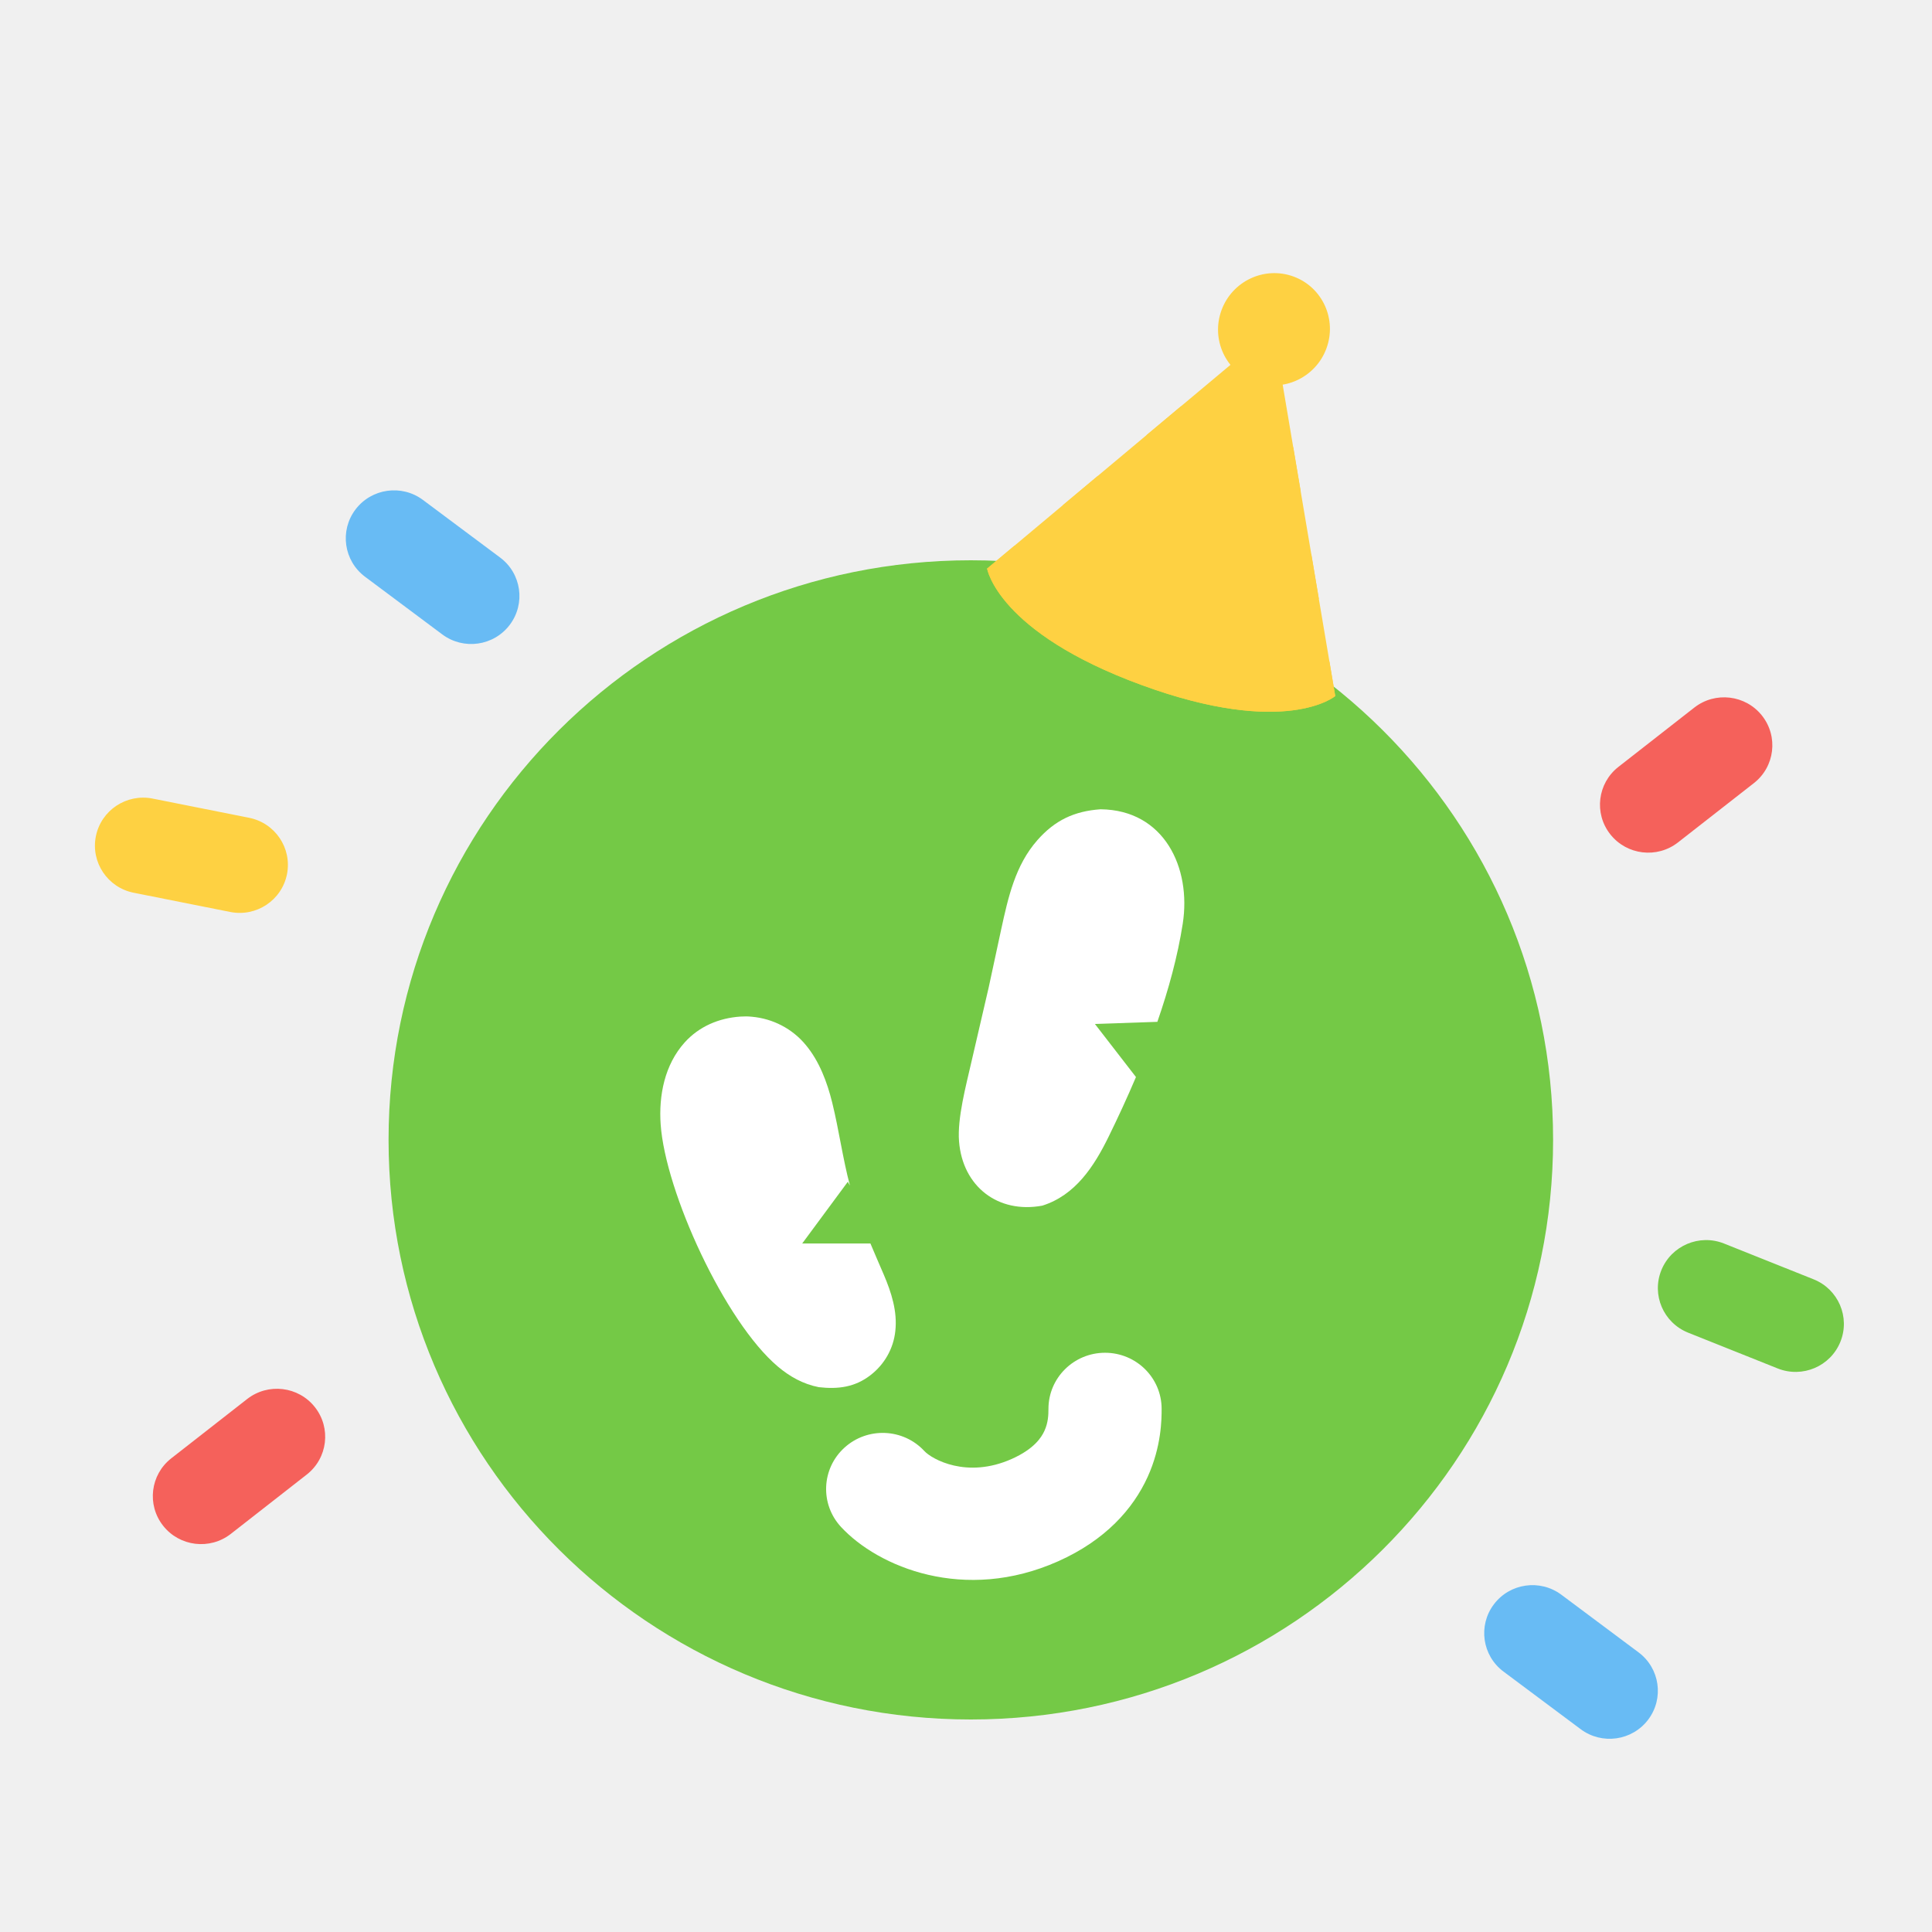
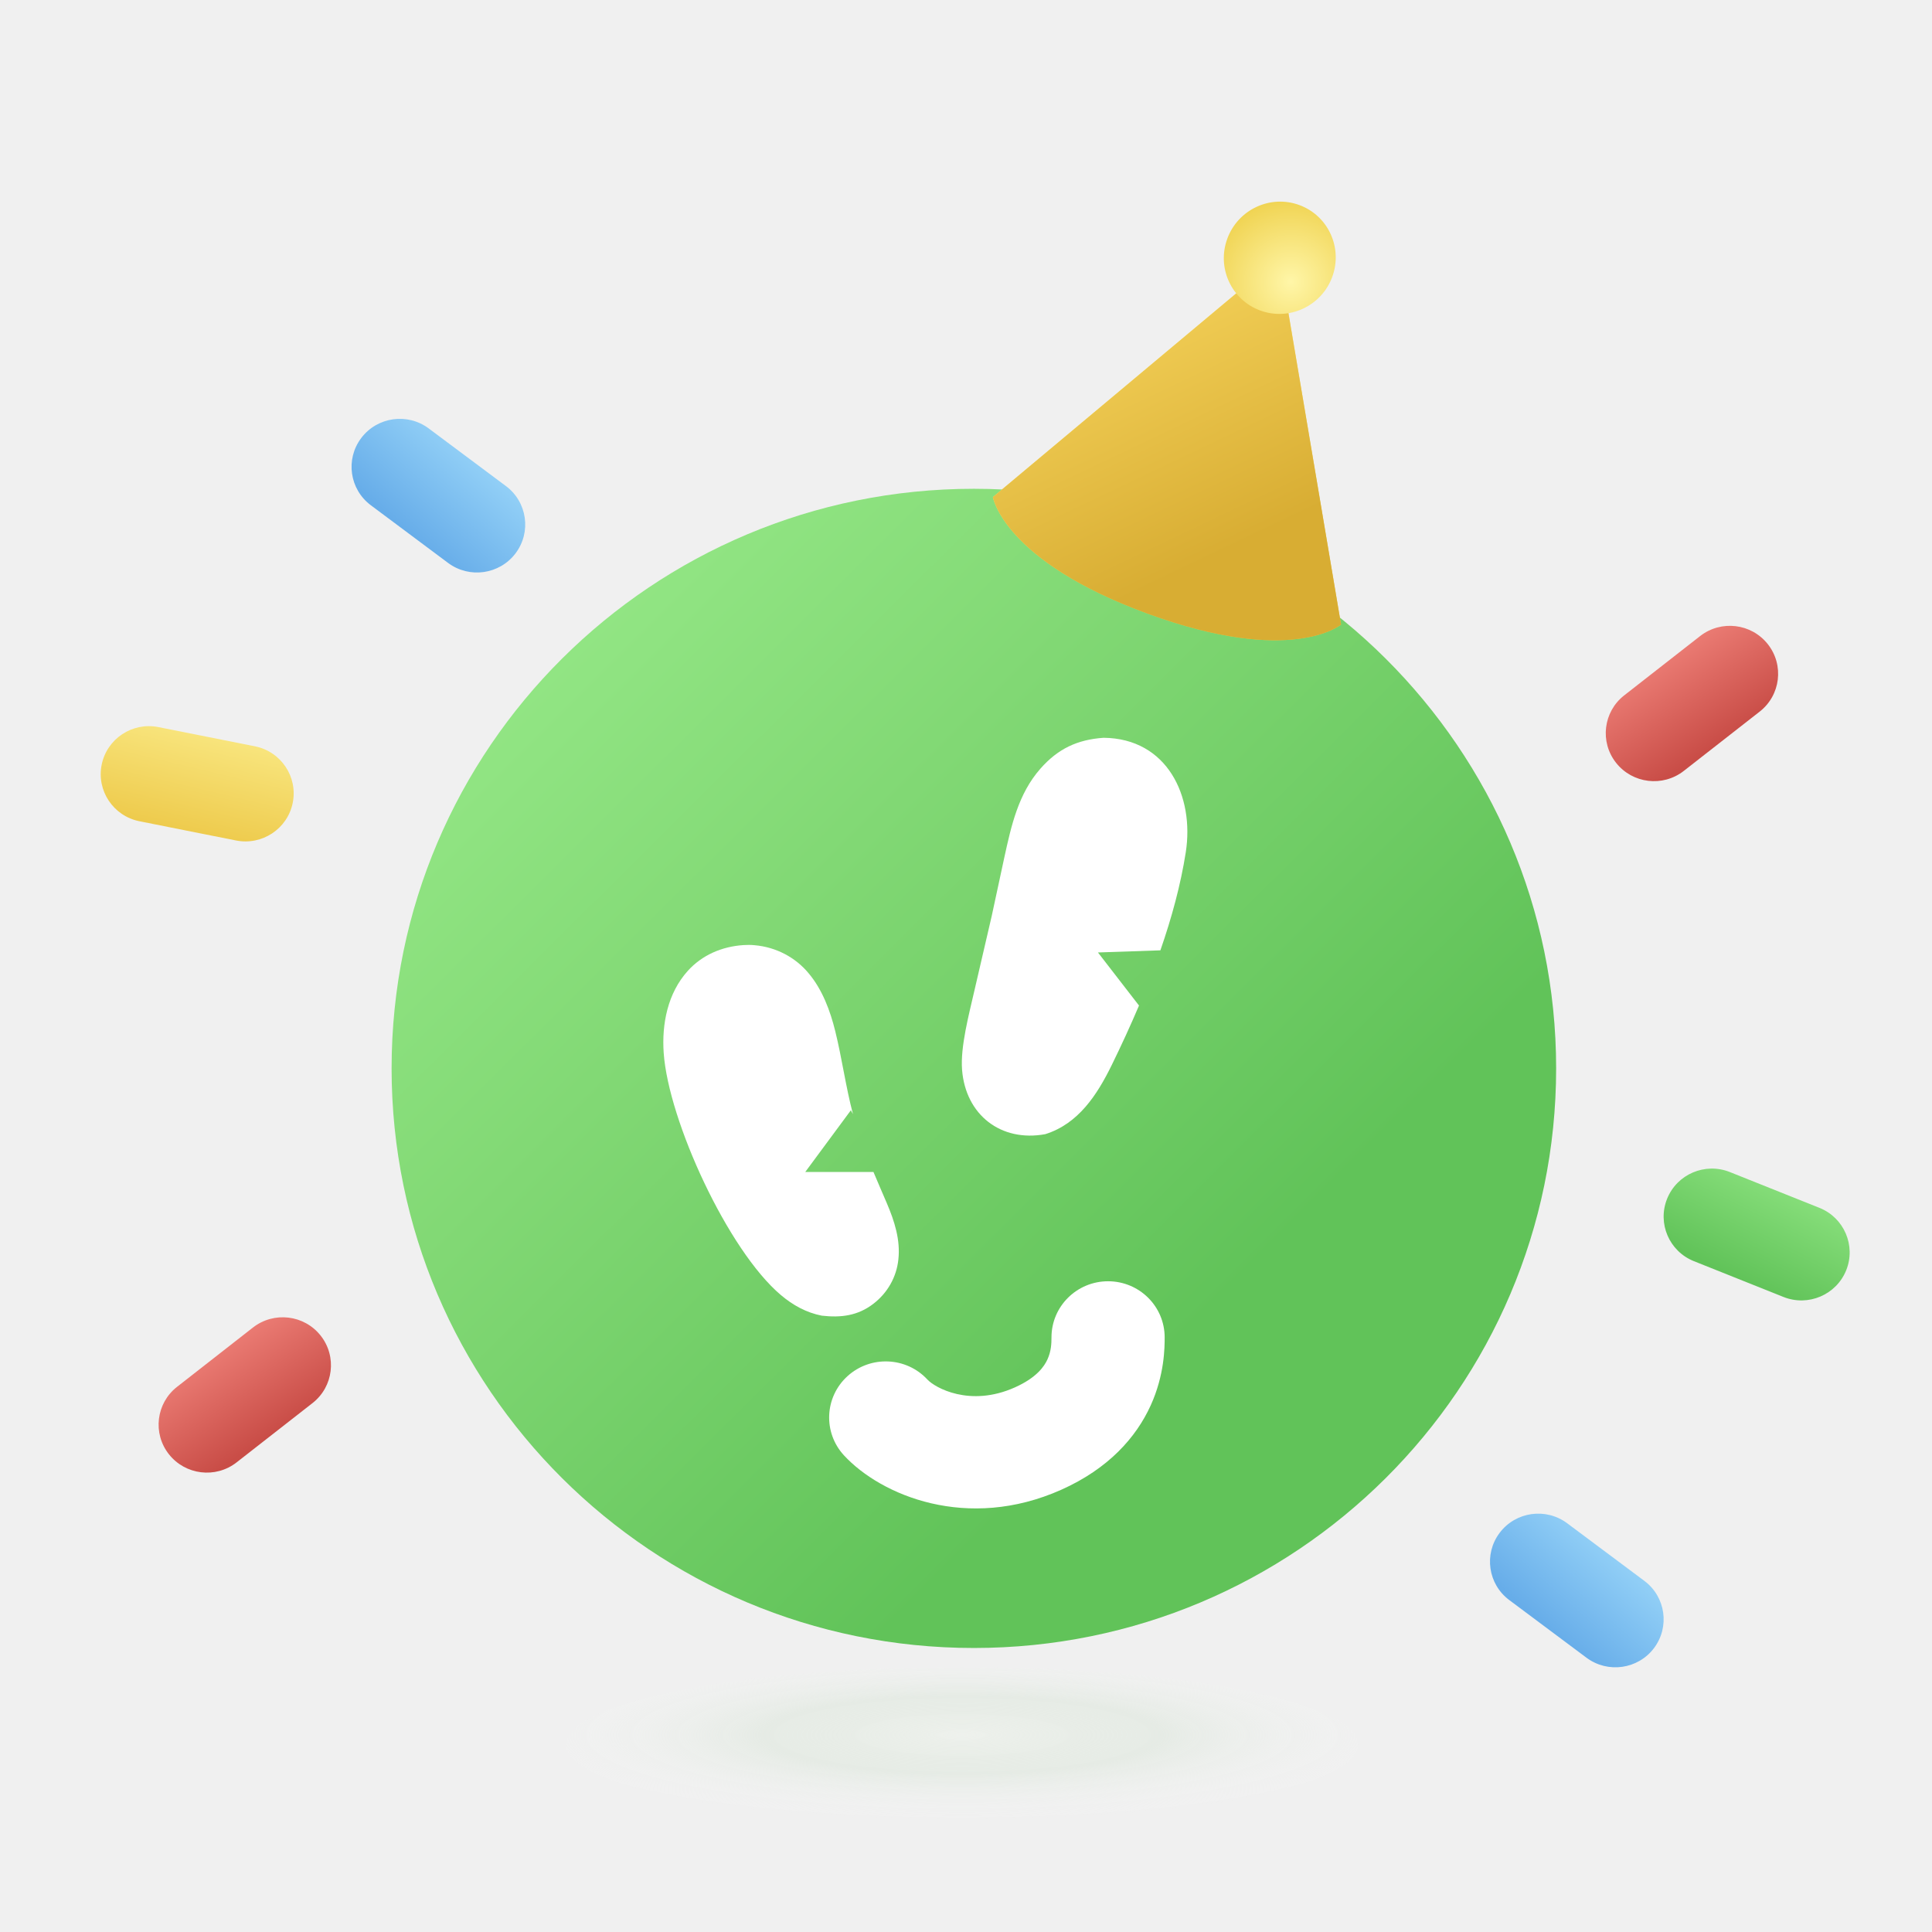
- <svg xmlns="http://www.w3.org/2000/svg" width="160" height="160" viewBox="0 0 160 160" fill="none">
-   <g id="on-05" clip-path="url(#clip0_919_30)">
-     <g id="container">
-       <g id="content">
-         <g id="illust">
-           <g id="Frame 72">
-             <g id="profile">
-               <ellipse id="Ellipse 2" cx="80.4" cy="94.4" rx="48.221" ry="48" fill="#74C946" />
-               <g id="Subtract">
-                 <path d="M91.515 112.03C94.103 112.03 96.201 114.11 96.201 116.676C96.201 117.501 96.197 119.773 95.043 122.311C93.836 124.967 91.543 127.551 87.64 129.295C79.867 132.766 72.718 129.773 69.647 126.452C67.898 124.561 68.027 121.622 69.935 119.888C71.843 118.155 74.808 118.282 76.557 120.174C77.17 120.836 80.064 122.487 83.789 120.823C85.633 119.999 86.241 119.056 86.497 118.493C86.806 117.815 86.828 117.179 86.828 116.676C86.828 114.111 88.926 112.03 91.515 112.03Z" fill="white" />
-                 <path d="M61.304 84.19C61.66 84.169 61.899 84.166 62.256 84.201C64.009 84.355 65.623 85.198 66.725 86.534C67.857 87.885 68.506 89.636 68.921 91.317C69.481 93.591 69.788 95.918 70.387 98.184L70.213 97.869L66.435 102.981L72.085 102.981C72.448 103.846 72.824 104.707 73.195 105.571C73.824 107.045 74.328 108.617 74.146 110.233C73.996 111.672 73.253 112.99 72.088 113.887C70.799 114.886 69.394 115.061 67.808 114.879C66.521 114.629 65.405 114.006 64.421 113.174C60.022 109.455 55.104 98.719 54.713 93.118C54.546 90.724 55.038 88.176 56.706 86.326C57.894 85.009 59.529 84.312 61.304 84.19Z" fill="white" />
-                 <path d="M91.143 67.021C96.404 67.074 98.677 71.851 97.948 76.508C97.528 79.198 96.781 81.933 95.847 84.624L90.675 84.8L94.076 89.196C93.358 90.886 92.595 92.536 91.82 94.118C90.605 96.601 89.054 98.986 86.317 99.847C82.658 100.526 79.717 98.264 79.423 94.519C79.273 92.605 80 89.913 80.437 87.993L81.877 81.785L82.923 76.926C83.496 74.311 84.08 71.654 85.915 69.574C87.366 67.929 88.962 67.174 91.143 67.021Z" fill="white" />
-               </g>
-             </g>
-             <g id="cone">
-               <path id="Polygon 1" d="M105.447 27.247L110.58 57.644C110.58 57.644 106.492 61.107 94.55 56.734C82.609 52.362 81.749 47.087 81.749 47.087L105.447 27.247Z" fill="#FED142" />
-               <ellipse id="Ellipse 1" cx="4.624" cy="4.657" rx="4.624" ry="4.657" transform="matrix(0.939026 0.343845 -0.346638 0.937999 102.778 21.3101)" fill="#FED142" />
-               <g id="Mask group">
-                 <mask id="mask0_919_30" style="mask-type:alpha" maskUnits="userSpaceOnUse" x="81" y="27" width="30" height="32">
-                   <path id="Polygon 2" d="M105.447 27.247L110.58 57.645C110.58 57.645 106.492 61.107 94.55 56.734C82.609 52.362 81.749 47.087 81.749 47.087L105.447 27.247Z" fill="#FDB31A" />
-                 </mask>
-                 <g mask="url(#mask0_919_30)">
-                   <path id="Vector 5 (Stroke)" d="M107.74 38.833C108.077 40.677 108.076 40.677 108.076 40.678L108.075 40.677L108.072 40.677C108.07 40.678 108.068 40.679 108.066 40.679C108.062 40.68 108.057 40.68 108.051 40.681C108.039 40.683 108.025 40.686 108.008 40.689C107.973 40.695 107.925 40.701 107.868 40.709C107.753 40.726 107.595 40.746 107.398 40.765C107.005 40.803 106.455 40.838 105.793 40.83C104.476 40.814 102.67 40.627 100.761 39.928C98.853 39.229 97.356 38.206 96.342 37.369C95.832 36.949 95.435 36.567 95.161 36.284C95.023 36.143 94.916 36.025 94.839 35.938C94.801 35.895 94.77 35.86 94.747 35.833C94.736 35.82 94.725 35.808 94.718 35.799L94.704 35.783L94.704 35.781L94.703 35.781C94.702 35.78 94.702 35.779 96.16 34.592L97.615 33.404L97.617 33.405C97.625 33.414 97.639 33.43 97.66 33.453C97.702 33.501 97.772 33.578 97.869 33.677C98.062 33.875 98.359 34.161 98.748 34.483C99.533 35.131 100.662 35.896 102.062 36.409C103.462 36.921 104.82 37.067 105.84 37.079C106.346 37.086 106.758 37.06 107.034 37.033C107.171 37.02 107.274 37.006 107.338 36.997L107.402 36.988C107.403 36.995 107.423 37.104 107.74 38.833ZM97.614 33.4L97.615 33.402L97.617 33.404L97.615 33.404C97.612 33.401 97.612 33.398 97.612 33.398C97.612 33.398 97.613 33.399 97.614 33.4ZM107.402 36.988L107.403 36.987L107.404 36.987L107.405 36.987L107.411 36.986C107.411 36.986 107.408 36.987 107.402 36.988Z" fill="#FED142" />
-                   <path id="Vector 6 (Stroke)" d="M109.175 45.841L109.607 49.566L109.603 49.566C109.601 49.567 109.599 49.566 109.596 49.567C109.591 49.567 109.585 49.568 109.577 49.569C109.562 49.57 109.541 49.573 109.516 49.575C109.466 49.58 109.396 49.587 109.308 49.594C109.132 49.608 108.884 49.624 108.571 49.636C107.945 49.661 107.058 49.669 105.983 49.607C103.84 49.483 100.914 49.077 97.801 47.937C94.689 46.798 92.196 45.219 90.483 43.931C89.624 43.285 88.954 42.707 88.493 42.284C88.262 42.073 88.083 41.9 87.958 41.776C87.896 41.714 87.848 41.664 87.813 41.628C87.795 41.61 87.781 41.595 87.77 41.584C87.765 41.578 87.761 41.574 87.757 41.57C87.756 41.568 87.754 41.567 87.752 41.566L87.751 41.563L87.75 41.562L90.503 39.004C90.507 39.007 90.514 39.014 90.523 39.024C90.543 39.044 90.575 39.077 90.62 39.122C90.712 39.213 90.855 39.351 91.046 39.526C91.429 39.877 92.005 40.376 92.753 40.938C94.255 42.068 96.424 43.438 99.102 44.418C101.779 45.398 104.323 45.754 106.202 45.863C107.139 45.917 107.902 45.91 108.422 45.889C108.682 45.879 108.881 45.866 109.009 45.856C109.073 45.85 109.119 45.846 109.147 45.844C109.161 45.842 109.171 45.842 109.175 45.841Z" fill="#FED142" />
-                   <path id="Vector 7 (Stroke)" d="M112.55 57.126C112.899 59.601 112.898 59.602 112.897 59.602L112.896 59.602C112.895 59.602 112.893 59.602 112.891 59.602C112.889 59.603 112.885 59.604 112.882 59.604C112.874 59.605 112.864 59.606 112.853 59.608C112.83 59.611 112.798 59.615 112.76 59.619C112.683 59.629 112.575 59.641 112.438 59.655C112.165 59.683 111.774 59.717 111.283 59.747C110.302 59.807 108.91 59.848 107.224 59.779C103.86 59.64 99.272 59.061 94.415 57.282C89.558 55.504 85.687 52.985 83.035 50.921C81.705 49.886 80.672 48.957 79.963 48.279C79.609 47.939 79.334 47.661 79.143 47.464C79.049 47.365 78.975 47.286 78.922 47.229C78.896 47.2 78.874 47.177 78.858 47.16C78.851 47.152 78.844 47.144 78.839 47.139C78.836 47.136 78.834 47.133 78.832 47.131C78.832 47.13 78.831 47.128 78.83 47.127L78.829 47.127C78.828 47.127 78.827 47.126 80.705 45.465C82.448 43.924 82.572 43.813 82.581 43.804C82.582 43.805 82.583 43.806 82.584 43.807C82.59 43.813 82.601 43.825 82.617 43.842C82.648 43.877 82.701 43.932 82.772 44.007C82.917 44.158 83.142 44.386 83.443 44.674C84.046 45.251 84.951 46.065 86.129 46.982C88.491 48.82 91.908 51.037 96.149 52.59C100.39 54.143 104.436 54.659 107.432 54.782C108.925 54.844 110.144 54.807 110.978 54.757C111.395 54.732 111.714 54.703 111.923 54.681C112.027 54.671 112.104 54.662 112.15 54.657C112.174 54.654 112.19 54.652 112.198 54.651L112.201 54.651C112.202 54.66 112.222 54.803 112.55 57.126ZM82.581 43.803L82.581 43.804C82.58 43.803 82.58 43.802 82.579 43.801L82.581 43.802L82.581 43.803ZM112.201 54.651L112.201 54.649L112.203 54.65L112.204 54.649L112.205 54.65C112.205 54.65 112.204 54.65 112.201 54.651Z" fill="#FED142" />
-                 </g>
-               </g>
-             </g>
-             <path id="Vector 8 (Stroke)" d="M140.316 58.598C142.052 57.242 144.563 57.543 145.926 59.271C147.288 60.998 146.985 63.498 145.25 64.854L138.965 69.765C137.229 71.121 134.718 70.82 133.356 69.092C131.993 67.365 132.296 64.865 134.032 63.509L140.316 58.598Z" fill="#F5615B" />
-             <path id="Vector 19 (Stroke)" d="M20.469 115.861C22.205 114.505 24.716 114.806 26.078 116.534C27.441 118.261 27.138 120.761 25.403 122.117L19.118 127.028C17.382 128.384 14.871 128.083 13.509 126.355C12.146 124.628 12.449 122.128 14.184 120.772L20.469 115.861Z" fill="#F5615B" />
-             <path id="Vector 15 (Stroke)" d="M150.195 105.948C152.243 106.766 153.236 109.082 152.414 111.12C151.593 113.158 149.266 114.147 147.219 113.329L139.804 110.366C137.757 109.548 136.763 107.233 137.585 105.195C138.407 103.156 140.733 102.167 142.78 102.985L150.195 105.948Z" fill="#74C946" />
-             <path id="Vector 16 (Stroke)" d="M135.699 136.842C137.464 138.16 137.822 140.652 136.498 142.409C135.174 144.166 132.67 144.522 130.905 143.204L124.514 138.433C122.748 137.115 122.391 134.622 123.715 132.865C125.038 131.108 127.542 130.752 129.307 132.07L135.699 136.842Z" fill="#68BBF4" />
-             <path id="Vector 17 (Stroke)" d="M41.42 46.175C43.185 47.493 43.542 49.986 42.218 51.743C40.895 53.5 38.391 53.856 36.626 52.538L30.234 47.766C28.469 46.448 28.111 43.956 29.435 42.199C30.759 40.442 33.263 40.086 35.028 41.404L41.42 46.175Z" fill="#68BBF4" />
-             <path id="Vector 18 (Stroke)" d="M20.631 67.726C22.794 68.157 24.197 70.252 23.765 72.406C23.332 74.559 21.227 75.956 19.064 75.525L11.074 73.934C8.91 73.504 7.507 71.409 7.94 69.255C8.373 67.101 10.477 65.705 12.641 66.135L20.631 67.726Z" fill="#FED142" />
+ <svg xmlns="http://www.w3.org/2000/svg" width="167" height="167" viewBox="0 0 167 167" fill="none">
+   <g id="on-05">
+     <g id="illust">
+       <g id="Frame 72">
+         <ellipse id="Ellipse 97" cx="83.165" cy="150.8" rx="34.235" ry="6.68" fill="url(#paint0_radial_919_30)" fill-opacity="0.65" />
+         <g id="profile">
+           <ellipse id="Ellipse 2" cx="84.18" cy="92.35" rx="50.331" ry="50.1" fill="url(#paint1_linear_919_30)" />
+           <g id="Subtract">
+             <path d="M95.781 110.751C98.483 110.751 100.672 112.922 100.672 115.6C100.672 116.462 100.669 118.833 99.464 121.483C98.204 124.254 95.811 126.952 91.736 128.772C83.624 132.395 76.162 129.27 72.957 125.805C71.131 123.831 71.266 120.763 73.257 118.953C75.249 117.144 78.344 117.277 80.169 119.251C80.809 119.942 83.829 121.666 87.717 119.929C89.642 119.069 90.277 118.084 90.544 117.498C90.866 116.789 90.889 116.125 90.889 115.601C90.889 112.923 93.079 110.751 95.781 110.751Z" fill="white" />
+             <path d="M64.248 81.693C64.62 81.672 64.869 81.668 65.242 81.705C67.072 81.866 68.756 82.745 69.906 84.14C71.088 85.55 71.766 87.377 72.198 89.132C72.784 91.505 73.104 93.935 73.729 96.3L73.547 95.971L69.604 101.306L75.502 101.306C75.88 102.21 76.273 103.108 76.659 104.01C77.317 105.548 77.843 107.189 77.653 108.876C77.496 110.377 76.721 111.754 75.504 112.689C74.159 113.733 72.692 113.915 71.037 113.725C69.694 113.464 68.529 112.814 67.502 111.946C62.91 108.064 57.777 96.858 57.369 91.012C57.195 88.513 57.709 85.854 59.45 83.923C60.689 82.549 62.395 81.821 64.248 81.693Z" fill="white" />
+             <path d="M95.393 63.773C100.884 63.828 103.256 68.815 102.496 73.675C102.057 76.483 101.278 79.338 100.303 82.146L94.905 82.33L98.454 86.918C97.705 88.682 96.909 90.404 96.1 92.056C94.831 94.647 93.213 97.136 90.356 98.035C86.537 98.744 83.468 96.383 83.16 92.474C83.004 90.476 83.762 87.667 84.218 85.663L85.722 79.183L86.814 74.112C87.411 71.382 88.021 68.609 89.936 66.438C91.451 64.721 93.116 63.933 95.393 63.773Z" fill="white" />
          </g>
        </g>
+         <g id="cone">
+           <path id="Polygon 1" d="M110.561 22.259L115.918 53.986C115.918 53.986 111.651 57.6 99.187 53.036C86.723 48.472 85.825 42.967 85.825 42.967L110.561 22.259Z" fill="url(#paint2_linear_919_30)" />
+           <path id="Polygon 2" d="M110.561 22.259L115.918 53.986C115.918 53.986 111.651 57.6 99.187 53.036C86.723 48.472 85.825 42.967 85.825 42.967L110.561 22.259Z" fill="url(#paint3_linear_919_30)" />
+           <ellipse id="Ellipse 1" cx="4.827" cy="4.861" rx="4.827" ry="4.861" transform="matrix(0.939026 0.343845 -0.346638 0.937999 107.775 16.0625)" fill="url(#paint4_radial_919_30)" />
+         </g>
+         <path id="Vector 8 (Stroke)" d="M146.955 54.982C148.767 53.566 151.388 53.881 152.81 55.684C154.232 57.487 153.916 60.096 152.104 61.511L145.545 66.637C143.733 68.052 141.112 67.738 139.69 65.935C138.268 64.132 138.584 61.523 140.395 60.107L146.955 54.982Z" fill="url(#paint5_linear_919_30)" />
+         <path id="Vector 19 (Stroke)" d="M21.865 114.75C23.676 113.335 26.297 113.649 27.719 115.452C29.141 117.255 28.825 119.864 27.014 121.28L20.454 126.405C18.643 127.821 16.022 127.506 14.6 125.703C13.178 123.9 13.494 121.291 15.305 119.876L21.865 114.75Z" fill="url(#paint6_linear_919_30)" />
+         <path id="Vector 15 (Stroke)" d="M157.266 104.403C159.403 105.257 160.44 107.674 159.583 109.801C158.725 111.928 156.297 112.961 154.16 112.107L146.421 109.015C144.283 108.161 143.246 105.744 144.104 103.617C144.962 101.489 147.39 100.457 149.527 101.311L157.266 104.403Z" fill="url(#paint7_linear_919_30)" />
+         <path id="Vector 16 (Stroke)" d="M142.136 136.649C143.978 138.024 144.352 140.626 142.97 142.46C141.588 144.293 138.975 144.665 137.132 143.29L130.461 138.309C128.619 136.934 128.245 134.332 129.627 132.498C131.009 130.664 133.622 130.293 135.465 131.668L142.136 136.649Z" fill="url(#paint8_linear_919_30)" />
+         <path id="Vector 17 (Stroke)" d="M43.732 42.015C45.574 43.391 45.947 45.992 44.566 47.826C43.184 49.66 40.57 50.032 38.728 48.656L32.057 43.676C30.214 42.3 29.841 39.699 31.223 37.865C32.604 36.031 35.218 35.659 37.06 37.035L43.732 42.015Z" fill="url(#paint9_linear_919_30)" />
+         <path id="Vector 18 (Stroke)" d="M22.033 64.509C24.291 64.959 25.756 67.146 25.304 69.394C24.853 71.641 22.656 73.099 20.398 72.65L12.058 70.989C9.8 70.54 8.336 68.353 8.787 66.105C9.239 63.857 11.436 62.399 13.694 62.849L22.033 64.509Z" fill="url(#paint10_linear_919_30)" />
      </g>
    </g>
  </g>
  <defs>
-     <clipPath id="clip0_919_30">
-       <rect width="360" height="800" fill="white" transform="translate(-100 -177)" />
-     </clipPath>
+     <radialGradient id="paint0_radial_919_30" cx="0" cy="0" r="1" gradientUnits="userSpaceOnUse" gradientTransform="translate(83.165 149.965) scale(38.5144 7.515)">
+       <stop stop-color="#ECF2E9" stop-opacity="0.8" />
+       <stop offset="0.45" stop-color="#D4E3D2" stop-opacity="0.55" />
+       <stop offset="1" stop-color="white" stop-opacity="0" />
+     </radialGradient>
+     <linearGradient id="paint1_linear_919_30" x1="-1.74" y1="77.676" x2="69.112" y2="148.855" gradientUnits="userSpaceOnUse">
+       <stop stop-color="#9DEE8E" />
+       <stop offset="0.5" stop-color="#81D874" />
+       <stop offset="1" stop-color="#61C359" />
+     </linearGradient>
+     <linearGradient id="paint2_linear_919_30" x1="80.853" y1="23.735" x2="94.779" y2="52.962" gradientUnits="userSpaceOnUse">
+       <stop stop-color="#FFF6A4" />
+       <stop offset="0.5" stop-color="#FFE97D" />
+       <stop offset="1" stop-color="#EECB4D" />
+     </linearGradient>
+     <linearGradient id="paint3_linear_919_30" x1="80.853" y1="23.735" x2="94.779" y2="52.962" gradientUnits="userSpaceOnUse">
+       <stop stop-color="#FEDE67" />
+       <stop offset="1" stop-color="#D8AD33" />
+     </linearGradient>
+     <radialGradient id="paint4_radial_919_30" cx="0" cy="0" r="1" gradientUnits="userSpaceOnUse" gradientTransform="translate(6.43558 6.48134) scale(8.04448 8.10167)">
+       <stop stop-color="#FFF6A8" />
+       <stop offset="1" stop-color="#EECF47" />
+     </radialGradient>
+     <linearGradient id="paint5_linear_919_30" x1="135.818" y1="55.761" x2="143.525" y2="67.519" gradientUnits="userSpaceOnUse">
+       <stop stop-color="#FF978E" />
+       <stop offset="1" stop-color="#C94D47" />
+     </linearGradient>
+     <linearGradient id="paint6_linear_919_30" x1="10.727" y1="115.53" x2="18.435" y2="127.288" gradientUnits="userSpaceOnUse">
+       <stop stop-color="#FF978E" />
+       <stop offset="1" stop-color="#C94D47" />
+     </linearGradient>
+     <linearGradient id="paint7_linear_919_30" x1="151.019" y1="95.192" x2="144.743" y2="107.765" gradientUnits="userSpaceOnUse">
+       <stop stop-color="#9DEE8E" />
+       <stop offset="1" stop-color="#61C359" />
+     </linearGradient>
+     <linearGradient id="paint8_linear_919_30" x1="138.497" y1="126.142" x2="129.175" y2="136.677" gradientUnits="userSpaceOnUse">
+       <stop stop-color="#ADE5FF" />
+       <stop offset="1" stop-color="#67ADE9" />
+     </linearGradient>
+     <linearGradient id="paint9_linear_919_30" x1="40.092" y1="31.508" x2="30.77" y2="42.044" gradientUnits="userSpaceOnUse">
+       <stop stop-color="#ADE5FF" />
+       <stop offset="1" stop-color="#67ADE9" />
+     </linearGradient>
+     <linearGradient id="paint10_linear_919_30" x1="12.958" y1="56.408" x2="9.654" y2="70.283" gradientUnits="userSpaceOnUse">
+       <stop stop-color="#FFF69D" />
+       <stop offset="1" stop-color="#EECB4D" />
+     </linearGradient>
  </defs>
</svg>
